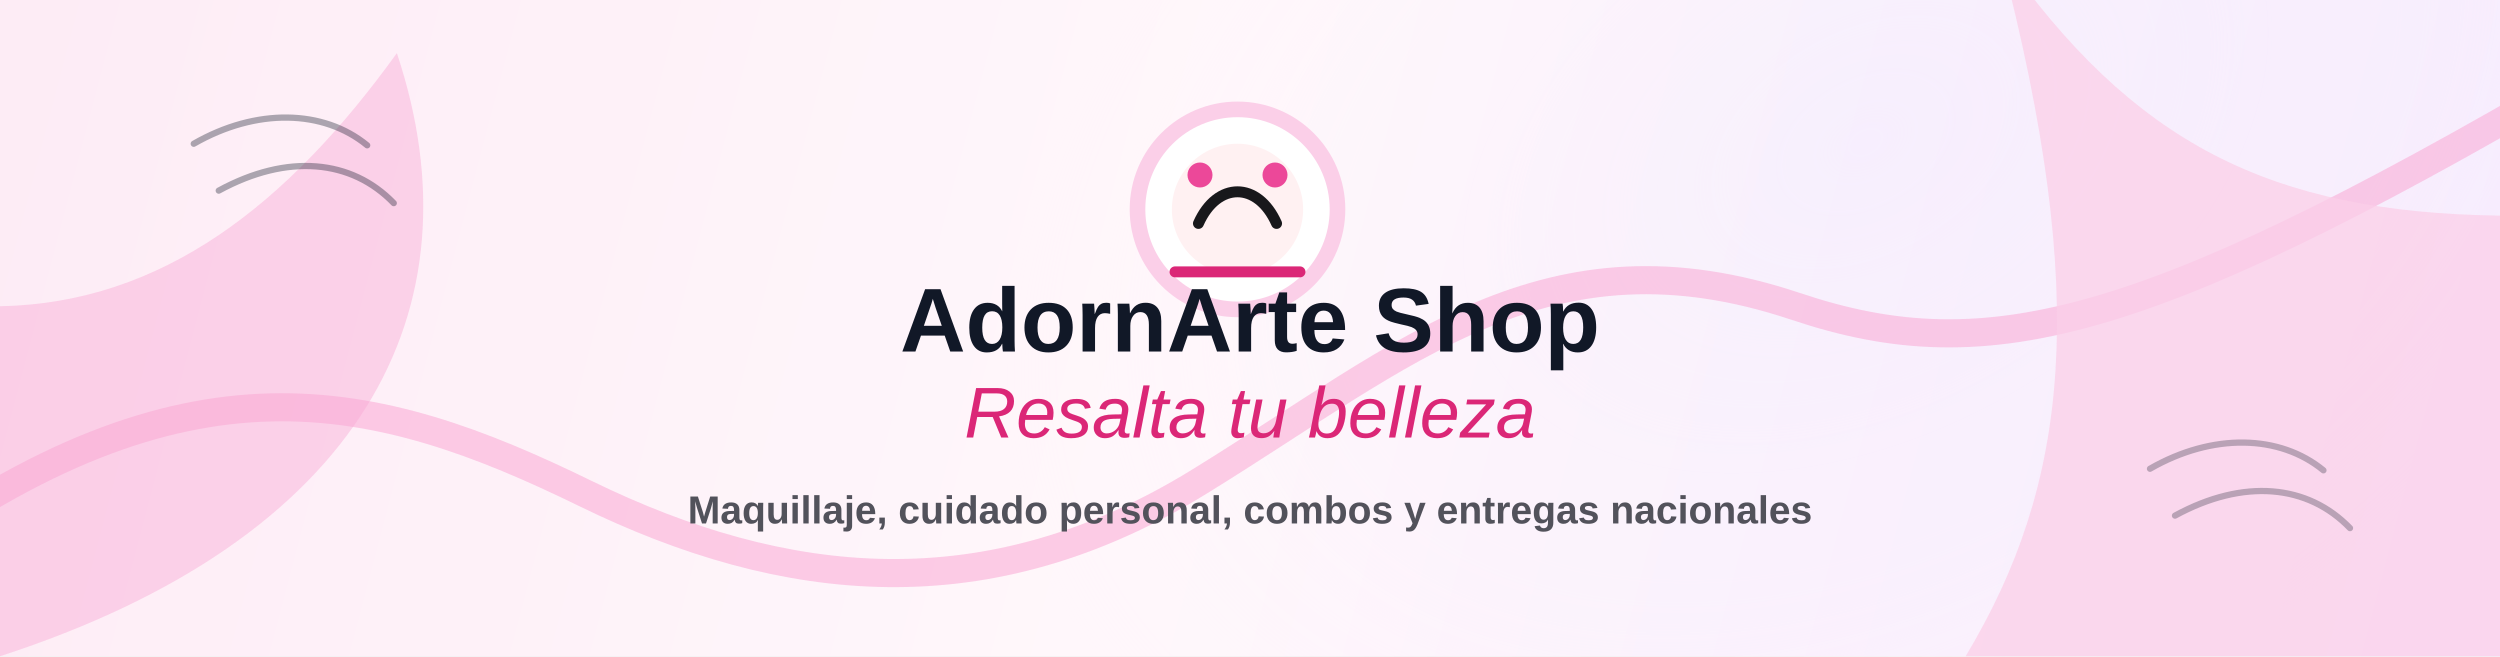
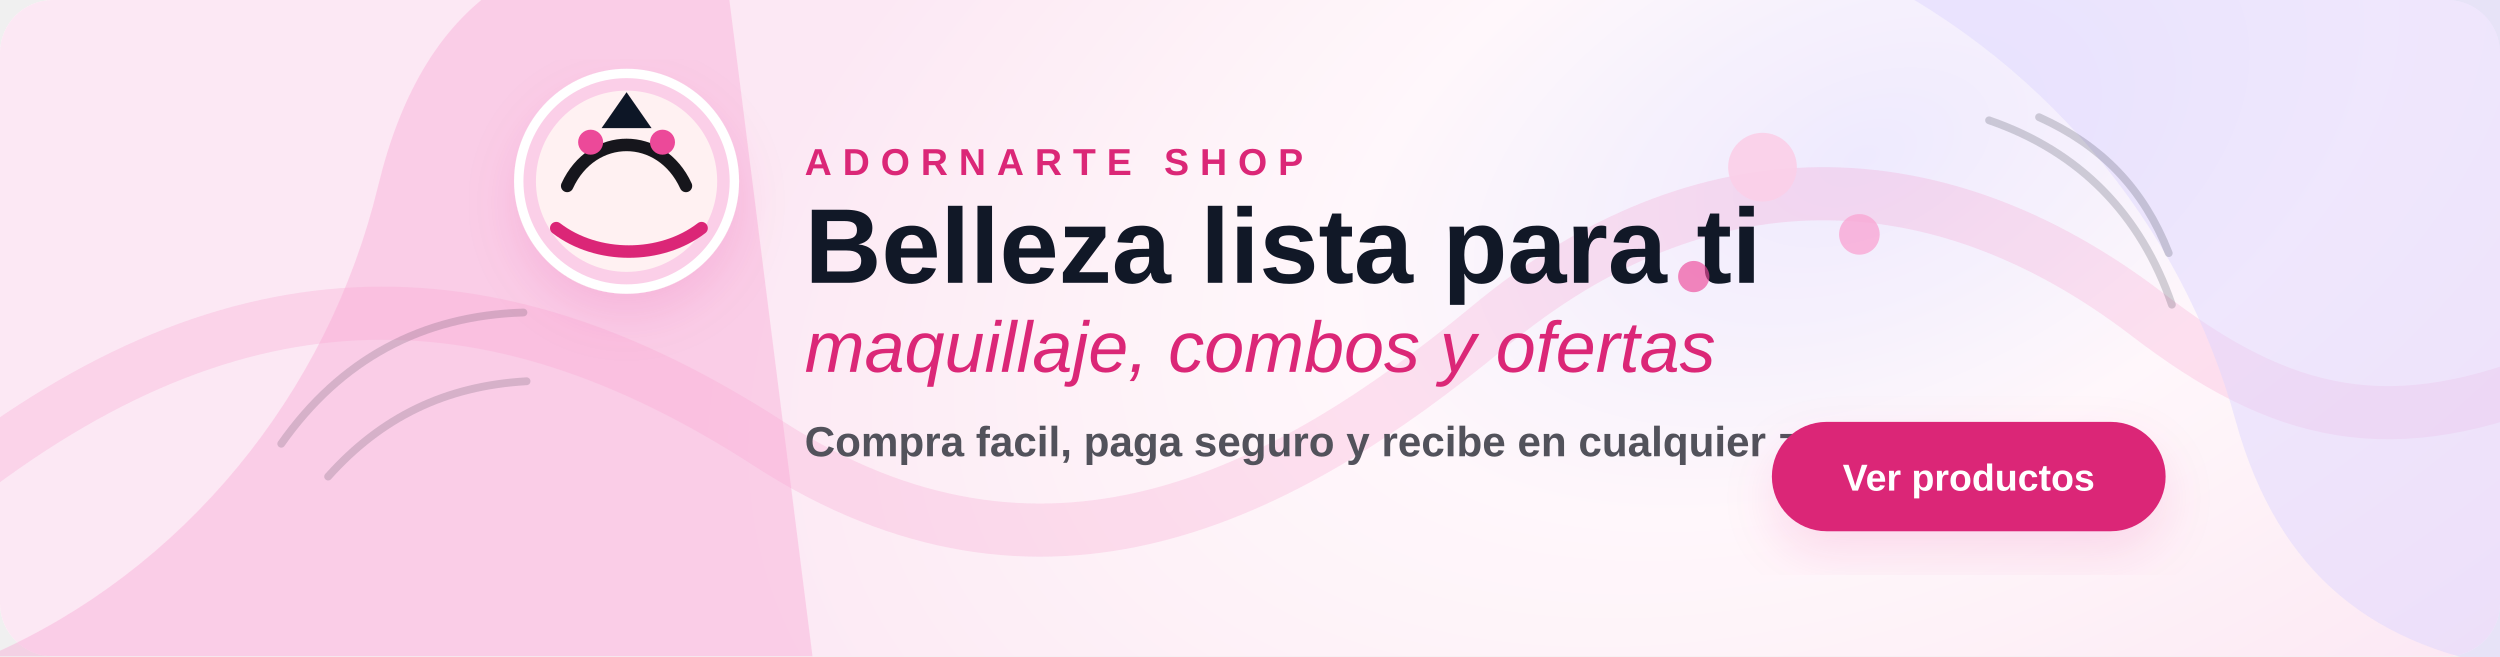
<svg xmlns="http://www.w3.org/2000/svg" width="1600" height="420" viewBox="0 0 1600 420" fill="none">
-   <rect width="1600" height="420" fill="#FFF7FB" />
-   <rect width="1600" height="420" fill="url(#paint0_radial)" opacity="0.9" />
-   <path d="M0 0H1600V420H0V0Z" fill="url(#paint1_linear)" opacity="0.72" />
-   <path d="M-70 360C120 220 240 250 375 316C502 378 632 392 768 308C901 226 990 143 1149 196C1274 238 1377 211 1676 34" stroke="#F9A8D4" stroke-width="18" stroke-linecap="round" opacity="0.55" />
-   <path d="M1280 -30C1365 92 1453 136 1600 138V420H1258C1324 310 1338 192 1280 -30Z" fill="#FBCFE8" opacity="0.75" />
-   <path d="M0 420V196C104 194 184 131 254 34C309 199 231 345 0 420Z" fill="#F9A8D4" opacity="0.44" />
-   <circle cx="792" cy="134" r="64" fill="white" stroke="#FBCFE8" stroke-width="10" />
-   <circle cx="792" cy="134" r="42" fill="#FFF1F2" />
-   <path d="M767 143C779 116 805 116 817 143" stroke="#18181B" stroke-width="7" stroke-linecap="round" />
-   <path d="M752 174H832" stroke="#DB2777" stroke-width="7" stroke-linecap="round" />
-   <circle cx="768" cy="112" r="8" fill="#EC4899" />
-   <circle cx="816" cy="112" r="8" fill="#EC4899" />
-   <text x="800" y="225" text-anchor="middle" fill="#111827" font-family="Arial, Helvetica, sans-serif" font-size="58" font-weight="800">AdornArte Shop</text>
-   <text x="800" y="280" text-anchor="middle" fill="#DB2777" font-family="Arial, Helvetica, sans-serif" font-size="46" font-style="italic">Resalta tu belleza</text>
-   <text x="800" y="335" text-anchor="middle" fill="#52525B" font-family="Arial, Helvetica, sans-serif" font-size="25" font-weight="600">Maquillaje, cuidado personal, combos y entregas nacionales</text>
-   <path d="M124 92C164 69 207 70 235 93" stroke="#111827" stroke-width="4" stroke-linecap="round" opacity="0.35" />
-   <path d="M140 122C184 98 225 102 252 130" stroke="#111827" stroke-width="4" stroke-linecap="round" opacity="0.35" />
-   <path d="M1376 300C1416 277 1459 278 1487 301" stroke="#111827" stroke-width="4" stroke-linecap="round" opacity="0.28" />
-   <path d="M1392 330C1436 306 1477 310 1504 338" stroke="#111827" stroke-width="4" stroke-linecap="round" opacity="0.28" />
+   <rect width="1600" height="420" rx="34" fill="#FFF7FB" />
+   <rect width="1600" height="420" rx="34" fill="url(#heroGlow)" opacity="0.95" />
+   <path d="M-40 318C145 168 311 167 492 284C667 397 820 319 953 209C1089 96 1239 98 1374 201C1460 267 1530 285 1642 237" stroke="#F472B6" stroke-width="34" stroke-linecap="round" opacity="0.18" />
+   <path d="M-8 420C117 366 210 252 242 119C272 -5 349 -50 463 -30L520 420H-8Z" fill="#F9A8D4" opacity="0.42" />
+   <path d="M1180 -24C1305 34 1396 142 1431 270C1458 367 1519 416 1617 429V-24H1180Z" fill="#DDD6FE" opacity="0.48" />
+   <path d="M1273 77C1331 97 1370 137 1390 195" stroke="#111827" stroke-width="5" stroke-linecap="round" opacity="0.18" />
+   <path d="M1305 75C1345 93 1372 121 1388 162" stroke="#111827" stroke-width="5" stroke-linecap="round" opacity="0.18" />
+   <path d="M180 284C218 230 270 202 335 200" stroke="#111827" stroke-width="5" stroke-linecap="round" opacity="0.16" />
+   <path d="M210 305C244 267 285 247 337 244" stroke="#111827" stroke-width="5" stroke-linecap="round" opacity="0.16" />
+   <g filter="url(#softShadow)">
+     <circle cx="401" cy="116" r="72" fill="white" />
+     <circle cx="401" cy="116" r="62" fill="#FFF1F2" stroke="#FBCFE8" stroke-width="8" />
+     <path d="M363 119C379 84 423 84 439 119" stroke="#18181B" stroke-width="8" stroke-linecap="round" />
+     <path d="M356 146C382 166 423 166 449 146" stroke="#DB2777" stroke-width="8" stroke-linecap="round" />
+     <circle cx="378" cy="91" r="8" fill="#EC4899" />
+     <circle cx="424" cy="91" r="8" fill="#EC4899" />
+     <path d="M401 59L417 82H385L401 59Z" fill="#111827" />
+   </g>
+   <text x="515" y="112" fill="#DB2777" font-family="Arial, Helvetica, sans-serif" font-size="24" font-weight="800" letter-spacing="7">ADORNARTE SHOP</text>
+   <text x="515" y="181" fill="#111827" font-family="Arial, Helvetica, sans-serif" font-size="68" font-weight="900">Belleza lista para ti</text>
+   <text x="515" y="238" fill="#DB2777" font-family="Arial, Helvetica, sans-serif" font-size="46" font-style="italic">maquillaje, combos y ofertas</text>
+   <text x="515" y="292" fill="#52525B" font-family="Arial, Helvetica, sans-serif" font-size="27" font-weight="600">Compra facil, paga seguro y recibe en cualquier zona del pais.</text>
+   <g filter="url(#softShadow)">
+     <rect x="1134" y="270" width="252" height="70" rx="35" fill="#DB2777" />
+     <text x="1260" y="314" text-anchor="middle" fill="white" font-family="Arial, Helvetica, sans-serif" font-size="24" font-weight="800">Ver productos</text>
+   </g>
+   <circle cx="1128" cy="107" r="22" fill="#FBCFE8" opacity="0.9" />
+   <circle cx="1190" cy="150" r="13" fill="#F9A8D4" opacity="0.8" />
+   <circle cx="1084" cy="177" r="10" fill="#EC4899" opacity="0.65" />
  <defs>
-     <radialGradient id="paint0_radial" cx="0" cy="0" r="1" gradientUnits="userSpaceOnUse" gradientTransform="translate(1194 92) rotate(150.3) scale(596 402)">
+     <radialGradient id="heroGlow" cx="0" cy="0" r="1" gradientUnits="userSpaceOnUse" gradientTransform="translate(1192 102) rotate(157.545) scale(792 462)">
      <stop stop-color="#EDE9FE" />
-       <stop offset="1" stop-color="#FFF7FB" stop-opacity="0" />
+       <stop offset="0.44" stop-color="#FFF7FB" />
+       <stop offset="1" stop-color="#FCE7F3" />
    </radialGradient>
-     <linearGradient id="paint1_linear" x1="0" y1="0" x2="1600" y2="420" gradientUnits="userSpaceOnUse">
-       <stop stop-color="#FCE7F3" />
-       <stop offset="0.48" stop-color="#FFF7FB" />
-       <stop offset="1" stop-color="#F3E8FF" />
-     </linearGradient>
+     <filter id="softShadow" x="300" y="24" width="1120" height="344" filterUnits="userSpaceOnUse" color-interpolation-filters="sRGB">
+       <feDropShadow dx="0" dy="14" stdDeviation="16" flood-color="#DB2777" flood-opacity="0.12" />
+     </filter>
  </defs>
</svg>
